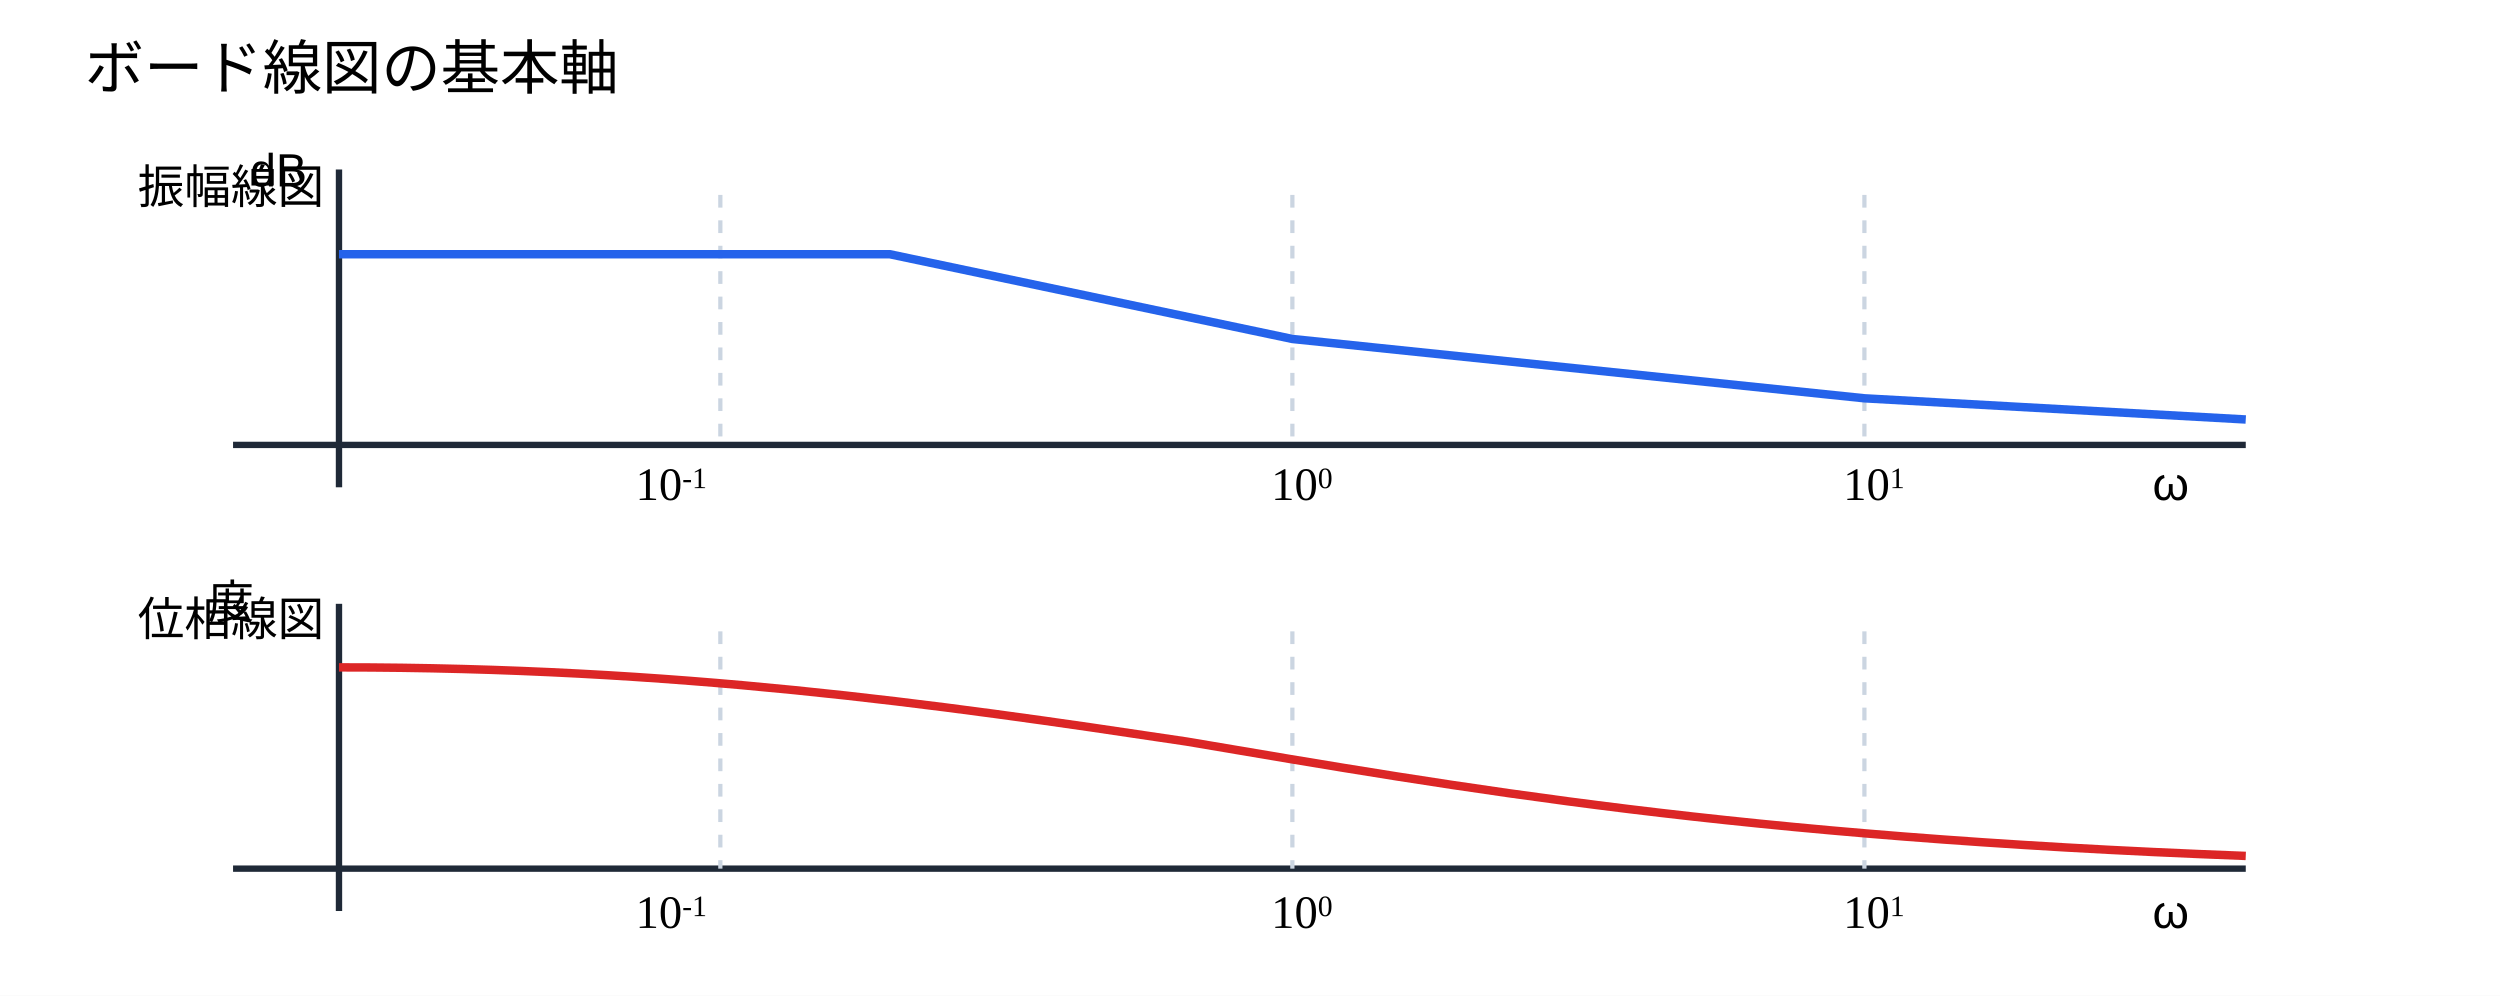
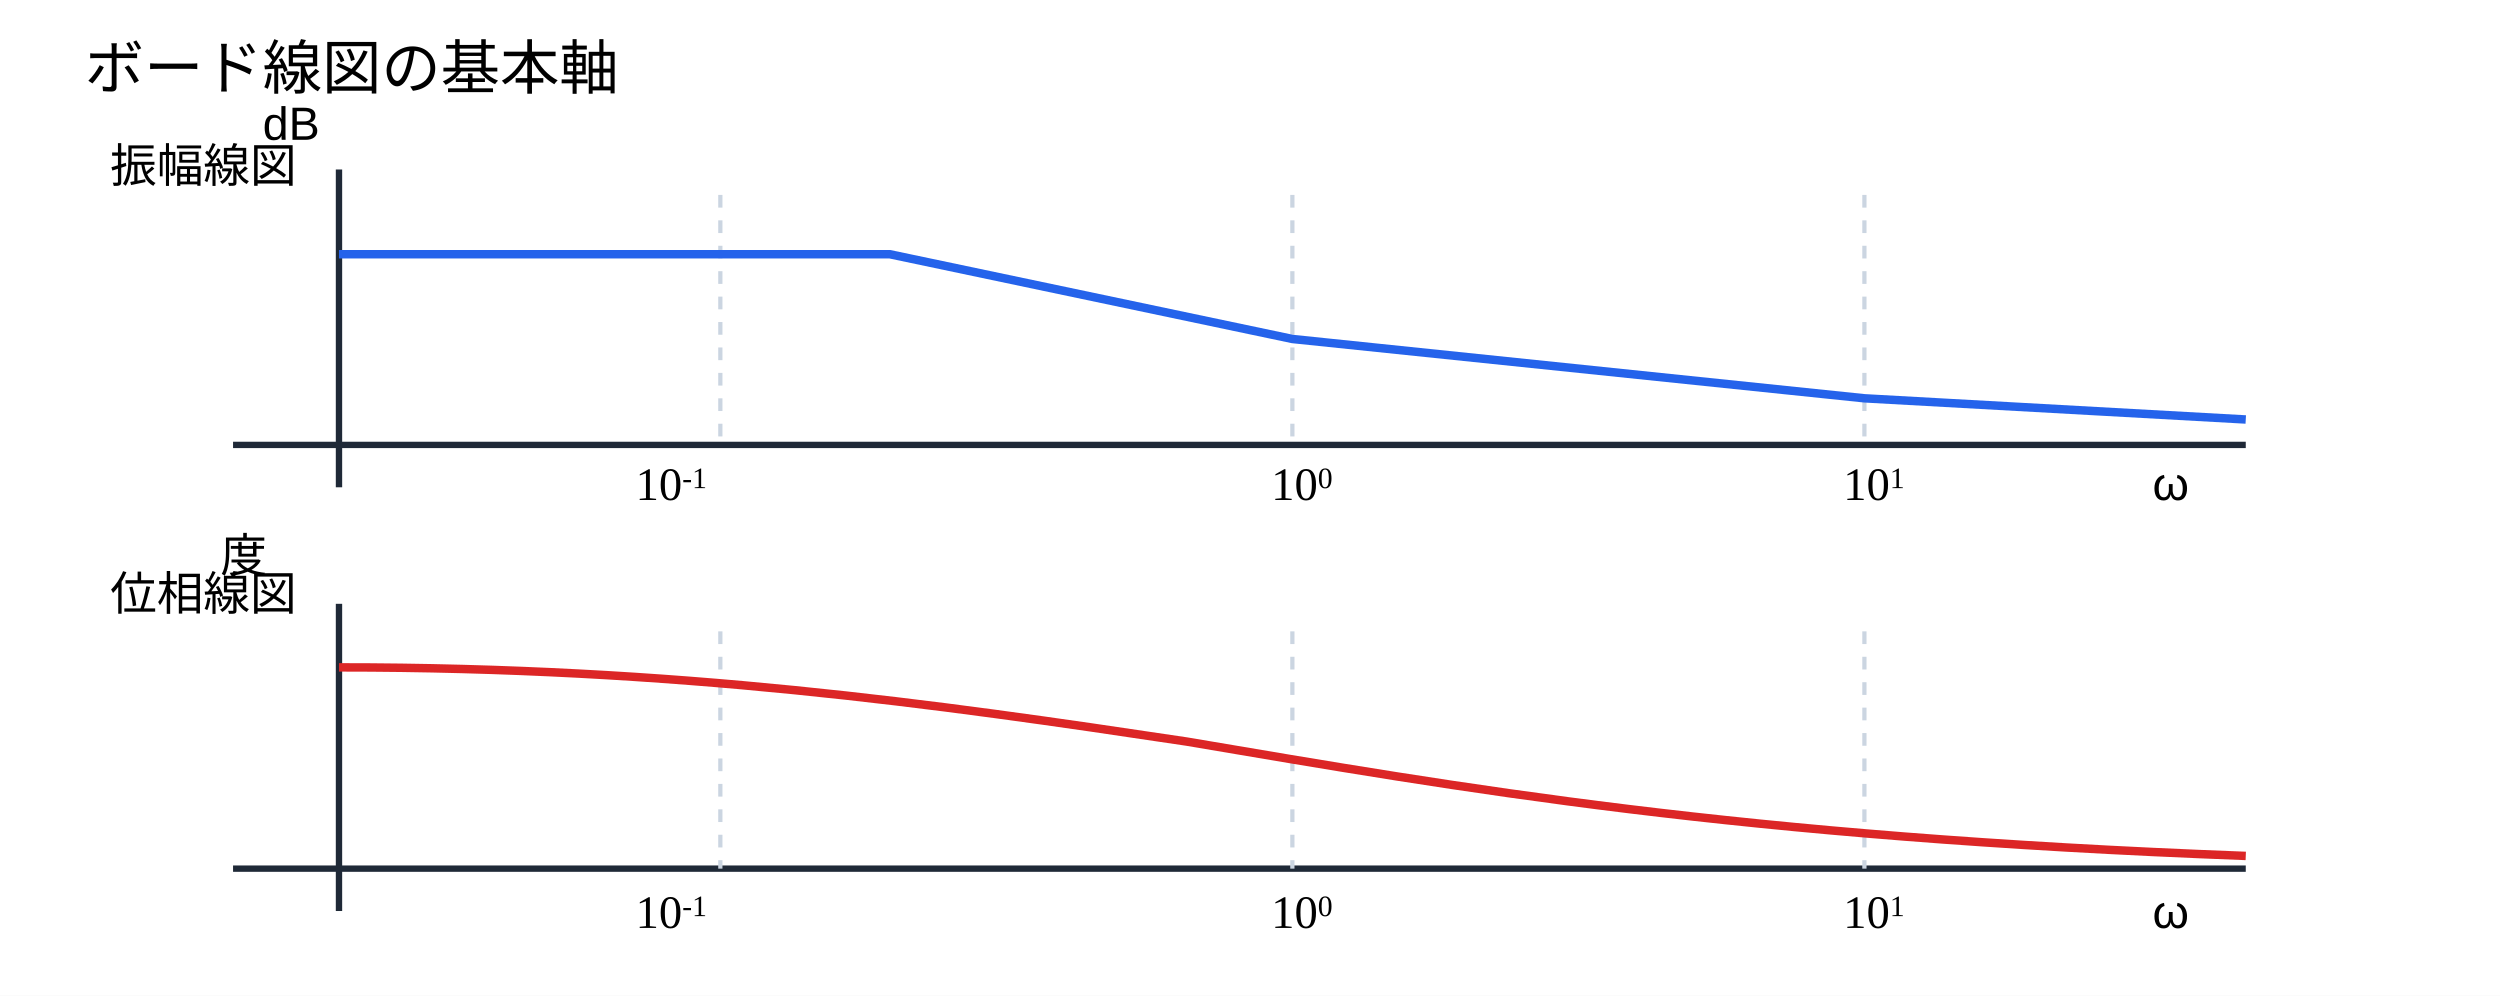
<svg xmlns="http://www.w3.org/2000/svg" width="1180" height="470" viewBox="0 0 1180 470">
  <rect width="1180" height="470" fill="#ffffff" />
  <text x="40" y="42" font-size="28" font-family="Segoe UI, Arial">ボード線図の基本軸</text>
-   <text x="65" y="96" font-size="22" font-family="Segoe UI, Arial">振幅線図</text>
+   <text x="52" y="86" font-size="22" font-family="Segoe UI, Arial">振幅線図</text>
  <line x1="110" y1="210" x2="1060" y2="210" stroke="#1f2937" stroke-width="3" />
  <line x1="160" y1="80" x2="160" y2="230" stroke="#1f2937" stroke-width="3" />
  <line x1="340" y1="92" x2="340" y2="210" stroke="#cbd5e1" stroke-width="2" stroke-dasharray="6 6" />
  <line x1="610" y1="92" x2="610" y2="210" stroke="#cbd5e1" stroke-width="2" stroke-dasharray="6 6" />
  <line x1="880" y1="92" x2="880" y2="210" stroke="#cbd5e1" stroke-width="2" stroke-dasharray="6 6" />
  <path d="M 160 120 L 420 120 L 610 160 L 880 188 L 1060 198" fill="none" stroke="#2563eb" stroke-width="4" />
-   <text x="118" y="88" font-size="22" font-family="Segoe UI, Arial">dB</text>
+   <text x="124" y="66" font-size="22" font-family="Segoe UI, Arial">dB</text>
  <text x="300" y="236" font-size="22" font-family="Times New Roman, Times, serif">10<tspan baseline-shift="super" font-size="14">-1</tspan>
  </text>
  <text x="600" y="236" font-size="22" font-family="Times New Roman, Times, serif">10<tspan baseline-shift="super" font-size="14">0</tspan>
  </text>
  <text x="870" y="236" font-size="22" font-family="Times New Roman, Times, serif">10<tspan baseline-shift="super" font-size="14">1</tspan>
  </text>
  <text x="1016" y="236" font-size="22" font-family="Segoe UI, Arial">ω</text>
-   <text x="65" y="300" font-size="22" font-family="Segoe UI, Arial">位相線図</text>
+   <text x="52" y="288" font-size="22" font-family="Segoe UI, Arial">位相線図</text>
  <line x1="110" y1="410" x2="1060" y2="410" stroke="#1f2937" stroke-width="3" />
  <line x1="160" y1="285" x2="160" y2="430" stroke="#1f2937" stroke-width="3" />
  <line x1="340" y1="298" x2="340" y2="410" stroke="#cbd5e1" stroke-width="2" stroke-dasharray="6 6" />
  <line x1="610" y1="298" x2="610" y2="410" stroke="#cbd5e1" stroke-width="2" stroke-dasharray="6 6" />
  <line x1="880" y1="298" x2="880" y2="410" stroke="#cbd5e1" stroke-width="2" stroke-dasharray="6 6" />
  <path d="M 160 315 C 320 315, 440 332, 560 350 C 690 372, 820 395, 1060 404" fill="none" stroke="#dc2626" stroke-width="4" />
-   <text x="98" y="292" font-size="22" font-family="Segoe UI, Arial">度</text>
+   <text x="104" y="270" font-size="22" font-family="Segoe UI, Arial">度</text>
  <text x="300" y="438" font-size="22" font-family="Times New Roman, Times, serif">10<tspan baseline-shift="super" font-size="14">-1</tspan>
  </text>
  <text x="600" y="438" font-size="22" font-family="Times New Roman, Times, serif">10<tspan baseline-shift="super" font-size="14">0</tspan>
  </text>
  <text x="870" y="438" font-size="22" font-family="Times New Roman, Times, serif">10<tspan baseline-shift="super" font-size="14">1</tspan>
  </text>
  <text x="1016" y="438" font-size="22" font-family="Segoe UI, Arial">ω</text>
</svg>
